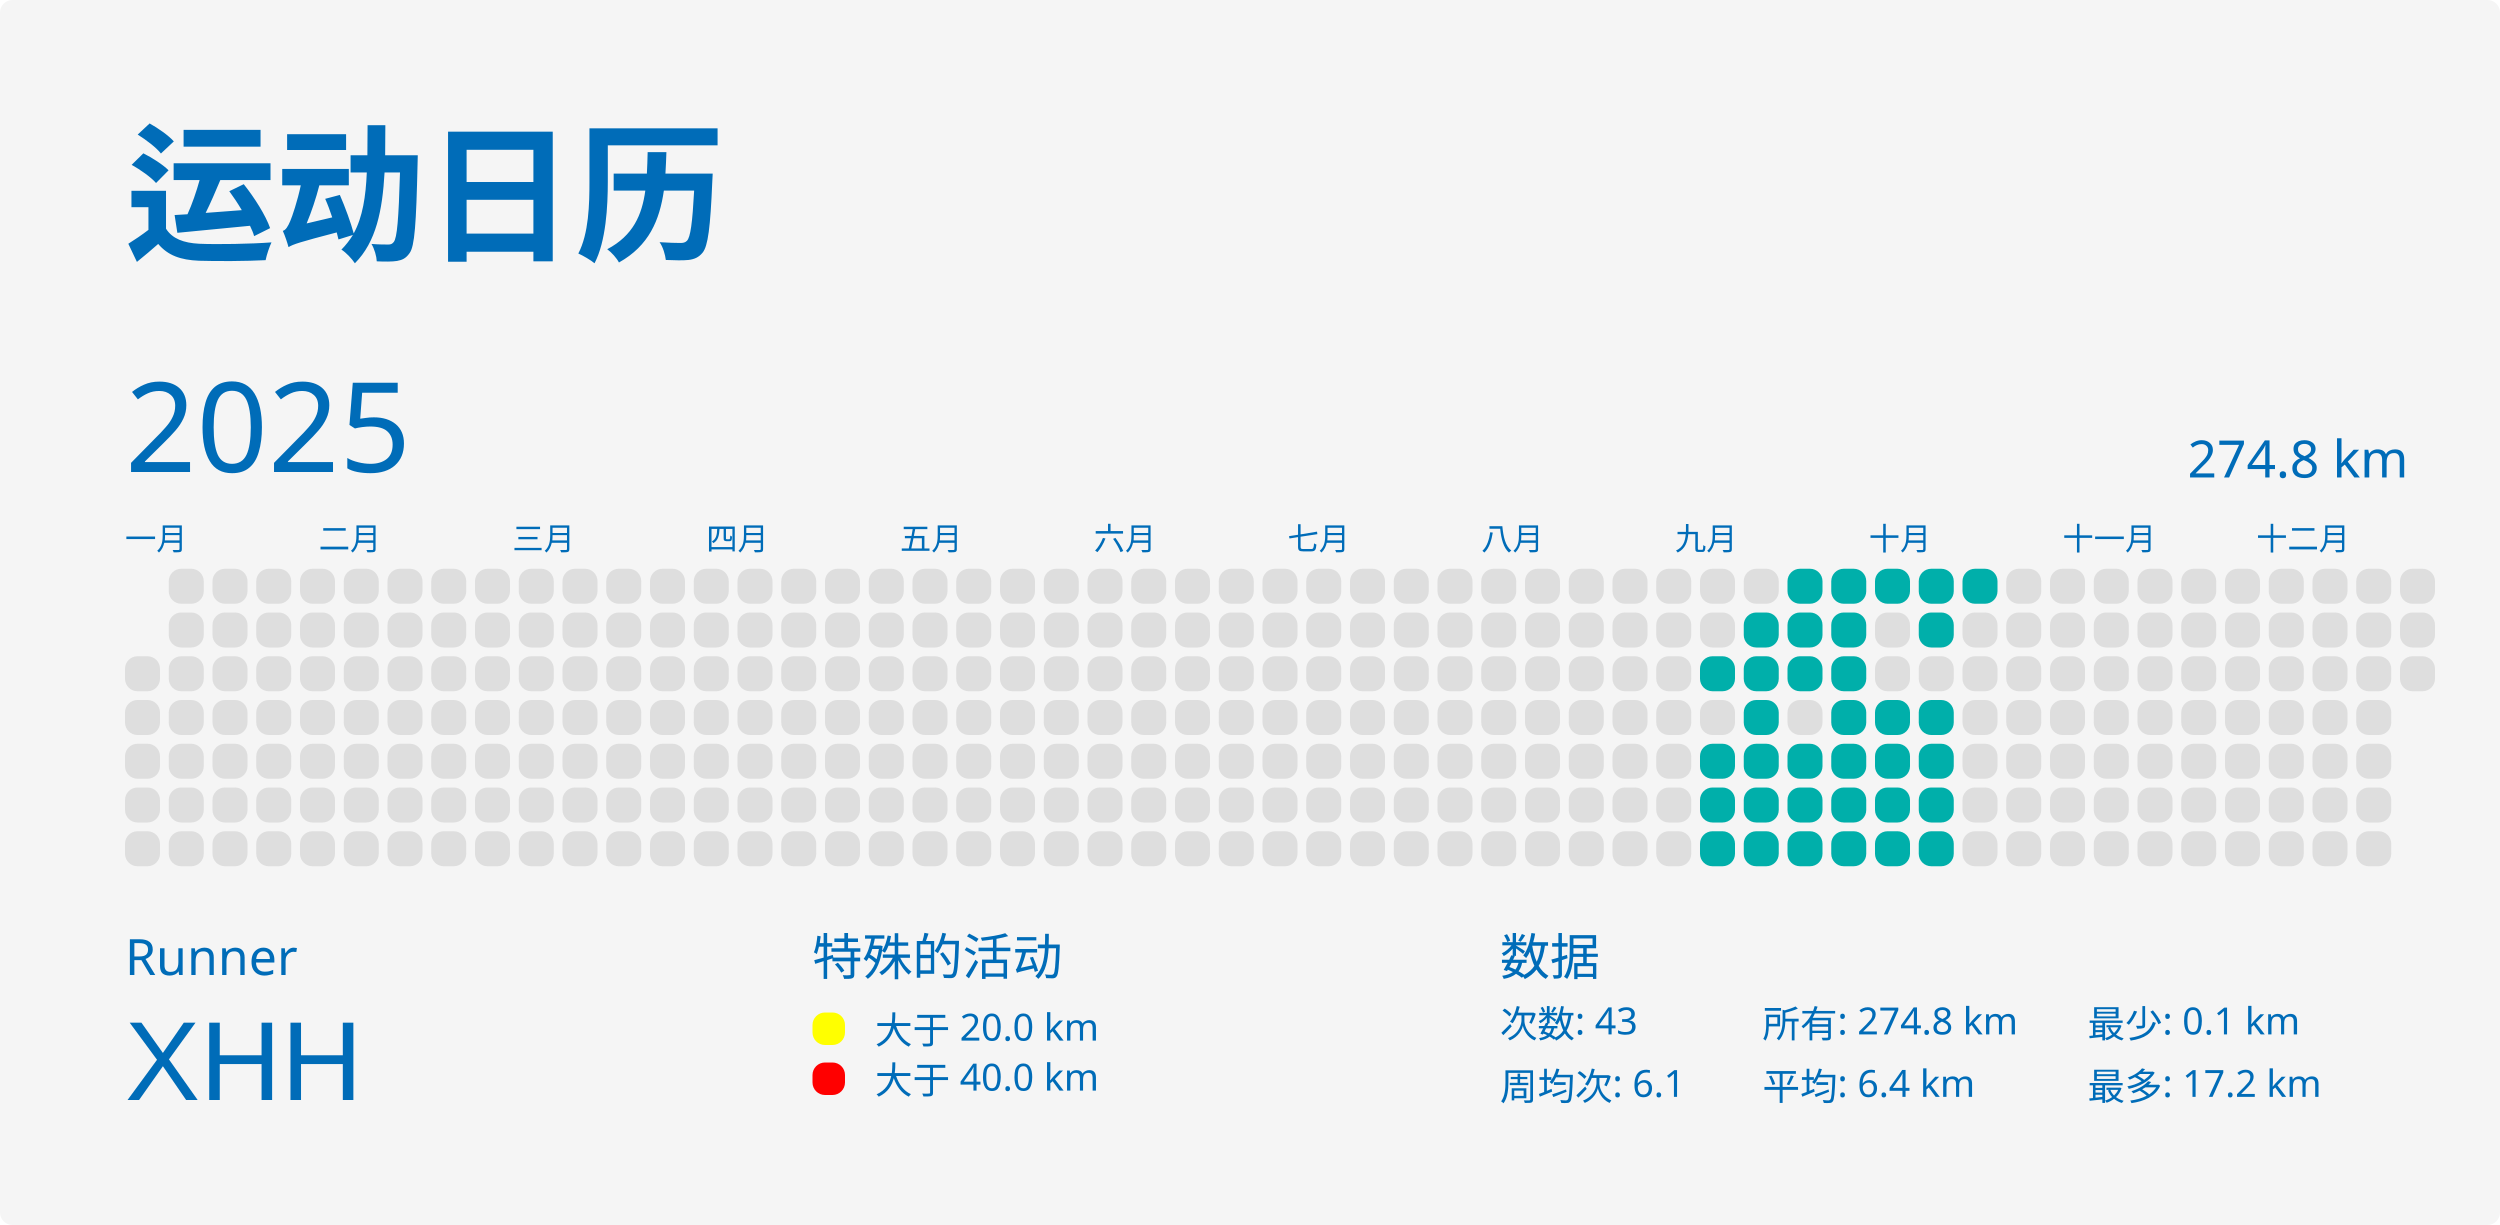
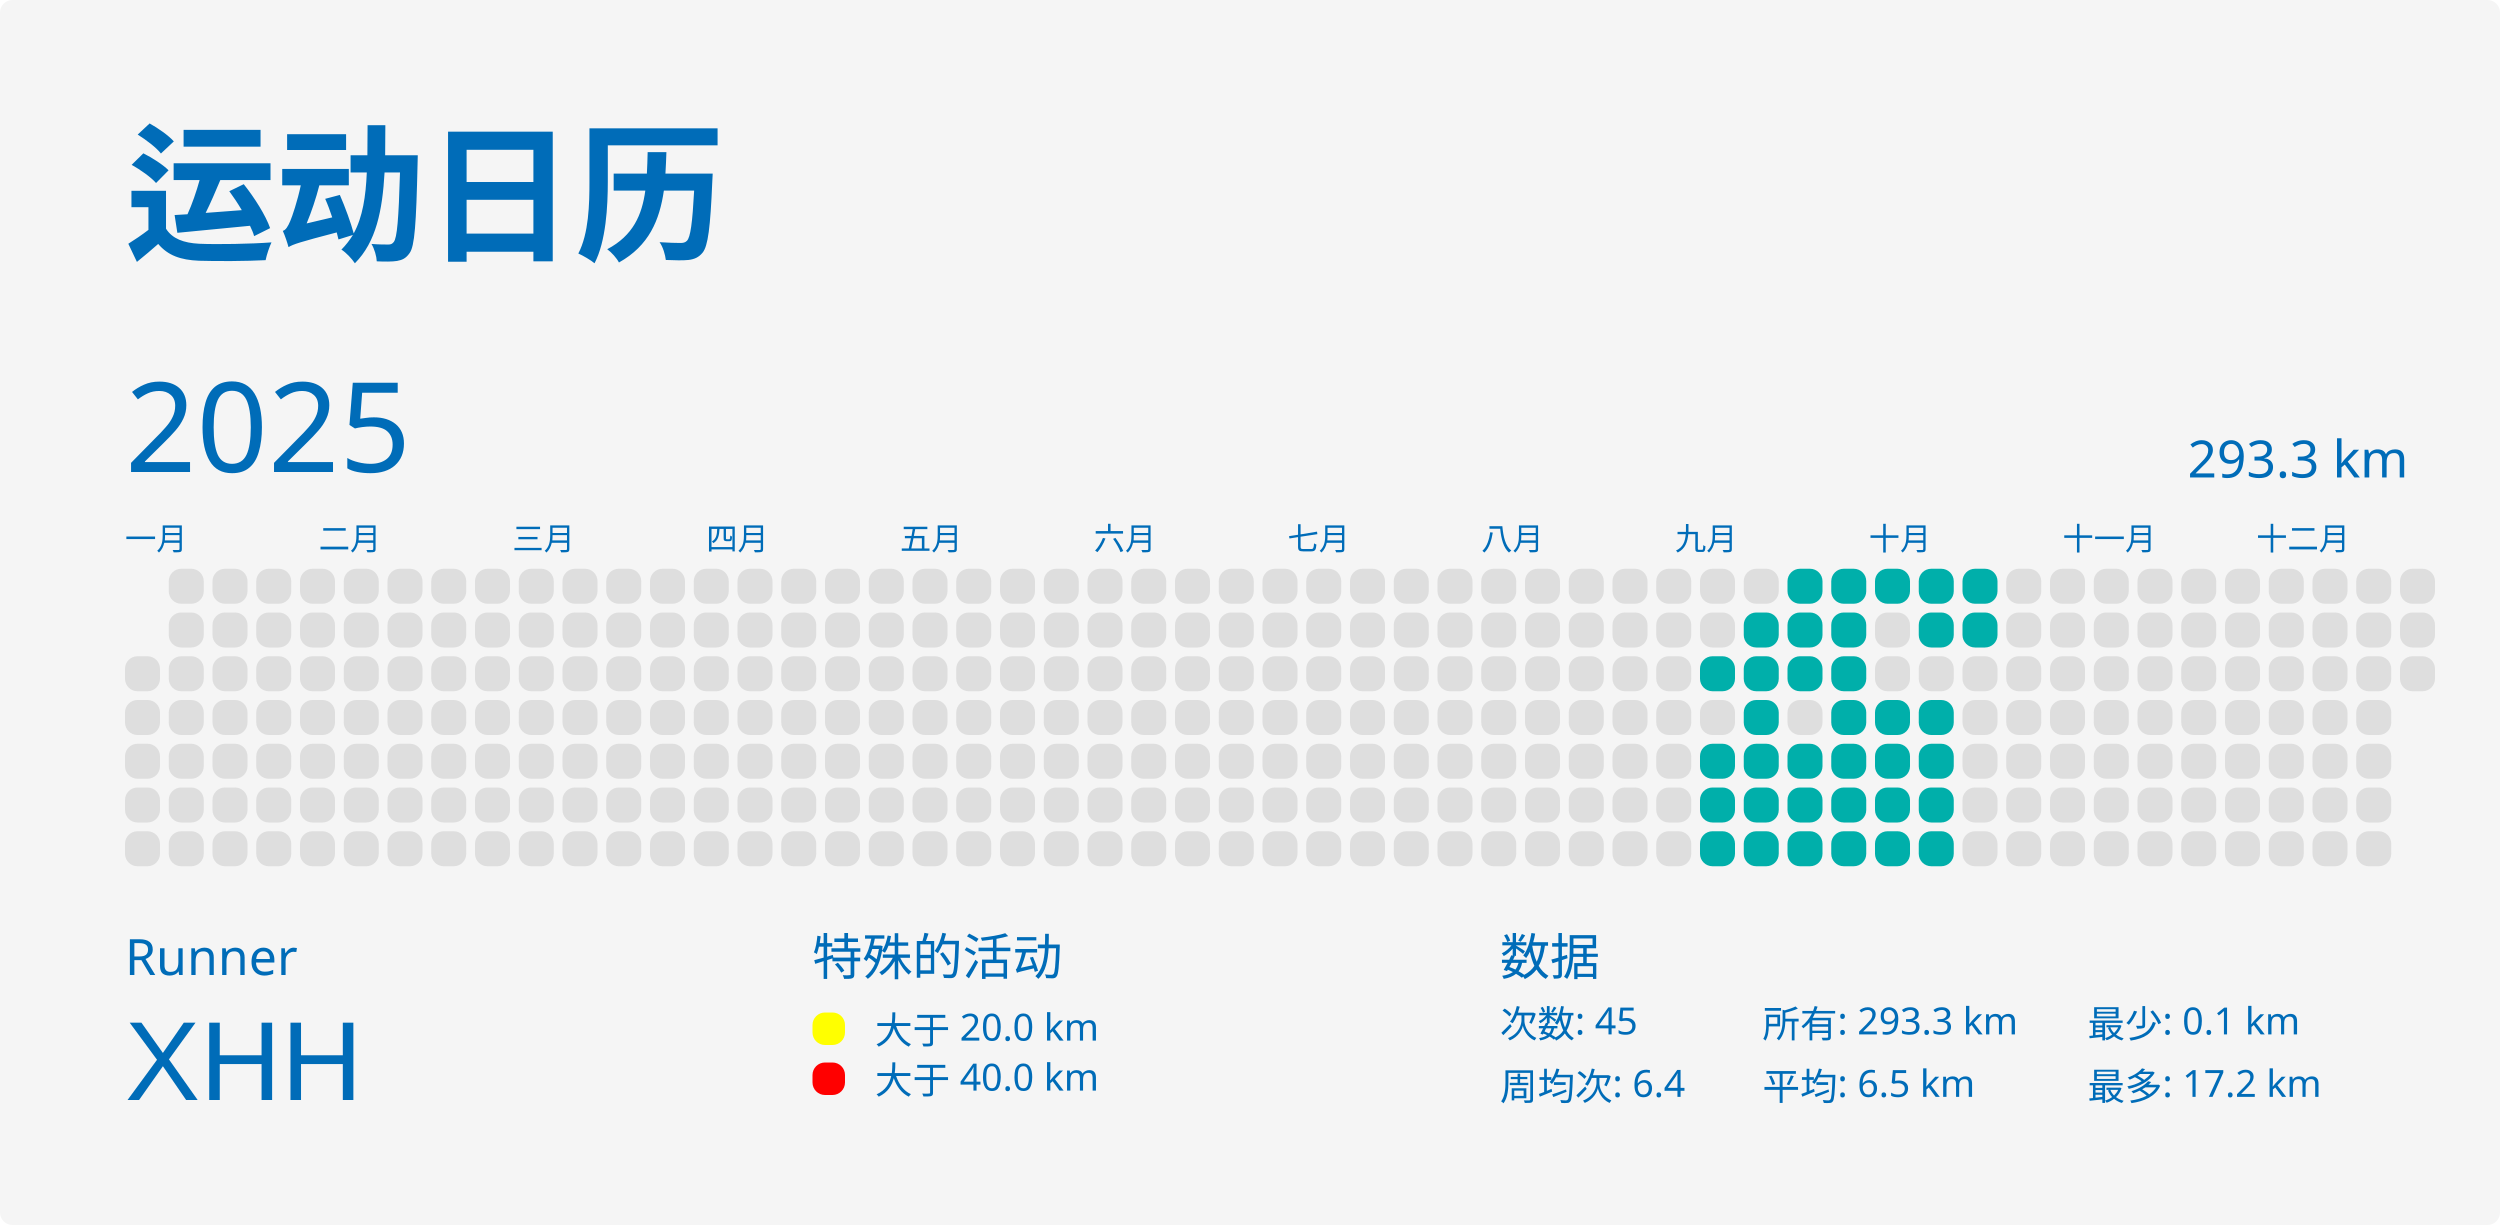
<svg xmlns="http://www.w3.org/2000/svg" baseProfile="full" height="98mm" version="1.1" viewBox="0,0,200,98" width="200mm">
  <defs />
  <rect fill="#f5f5f5" height="98" rx="1" ry="1" width="200" x="0" y="0" />
  <text fill="#006cb8" style="font-size:12px; font-family:MGI-Regular; font-weight:bold;" x="10" y="20">运动日历</text>
  <text fill="#006cb8" style="font-size:4px; font-family:MGI-Regular" x="10" y="78">Runner</text>
  <text fill="#006cb8" style="font-size:9px; font-family:Arial" x="10" y="88">XHH</text>
  <text fill="#006cb8" style="font-size:4px; font-family:MGI-Regular" x="65" y="78">特殊的活动</text>
  <rect fill="yellow" height="2.6" rx="1" ry="1" width="2.6" x="65" y="81" />
  <text fill="#006cb8" style="font-size:3px; font-family:MGI-Regular" x="70" y="83.5">大于 20.0 km</text>
  <rect fill="red" height="2.6" rx="1" ry="1" width="2.6" x="65" y="85" />
  <text fill="#006cb8" style="font-size:3px; font-family:MGI-Regular" x="70" y="87.5">大于 40.0 km</text>
  <text fill="#006cb8" style="font-size:4px; font-family:MGI-Regular" x="120" y="78">数据</text>
-   <text fill="#006cb8" style="font-size:3px; font-family:MGI-Regular" x="120" y="83">次数: 43</text>
-   <text fill="#006cb8" style="font-size:3px; font-family:MGI-Regular" x="120" y="88">周均次: 6.1</text>
-   <text fill="#006cb8" style="font-size:3px; font-family:MGI-Regular" x="141" y="83">所有: 274.8 km</text>
-   <text fill="#006cb8" style="font-size:3px; font-family:MGI-Regular" x="141" y="88">平均: 6.4 km</text>
+   <text fill="#006cb8" style="font-size:3px; font-family:MGI-Regular" x="120" y="83">次数: 45</text>
+   <text fill="#006cb8" style="font-size:3px; font-family:MGI-Regular" x="120" y="88">周均次: 6.4</text>
+   <text fill="#006cb8" style="font-size:3px; font-family:MGI-Regular" x="141" y="83">所有: 293.3 km</text>
+   <text fill="#006cb8" style="font-size:3px; font-family:MGI-Regular" x="141" y="88">平均: 6.5 km</text>
  <text fill="#006cb8" style="font-size:3px; font-family:MGI-Regular" x="167" y="83">最少: 0.1 km</text>
  <text fill="#006cb8" style="font-size:3px; font-family:MGI-Regular" x="167" y="88">最多: 17.2 km</text>
  <text dominant-baseline="hanging" fill="#006cb8" style="font-size:10.0px; font-family:MGI-Regular;" x="10" y="30">2025</text>
-   <text dominant-baseline="hanging" fill="#006cb8" style="font-size:4.125px; font-family:MGI-Regular;" x="175" y="35">274.8 km</text>
+   <text dominant-baseline="hanging" fill="#006cb8" style="font-size:4.125px; font-family:MGI-Regular;" x="175" y="35">293.3 km</text>
  <text fill="#006cb8" style="font-size:2.5px; font-family:MGI-Regular" x="10.0" y="44">一月</text>
  <text fill="#006cb8" style="font-size:2.5px; font-family:MGI-Regular" x="25.5" y="44">二月</text>
  <text fill="#006cb8" style="font-size:2.5px; font-family:MGI-Regular" x="41.0" y="44">三月</text>
  <text fill="#006cb8" style="font-size:2.5px; font-family:MGI-Regular" x="56.5" y="44">四月</text>
  <text fill="#006cb8" style="font-size:2.5px; font-family:MGI-Regular" x="72.0" y="44">五月</text>
  <text fill="#006cb8" style="font-size:2.5px; font-family:MGI-Regular" x="87.5" y="44">六月</text>
  <text fill="#006cb8" style="font-size:2.5px; font-family:MGI-Regular" x="103.0" y="44">七月</text>
  <text fill="#006cb8" style="font-size:2.5px; font-family:MGI-Regular" x="118.5" y="44">八月</text>
  <text fill="#006cb8" style="font-size:2.5px; font-family:MGI-Regular" x="134.0" y="44">九月</text>
  <text fill="#006cb8" style="font-size:2.5px; font-family:MGI-Regular" x="149.5" y="44">十月</text>
  <text fill="#006cb8" style="font-size:2.5px; font-family:MGI-Regular" x="165.0" y="44">十一月</text>
  <text fill="#006cb8" style="font-size:2.5px; font-family:MGI-Regular" x="180.5" y="44">十二月</text>
  <rect fill="#dedede" height="2.8" rx="1" ry="1" width="2.8" x="10.0" y="52.5" />
  <rect fill="#dedede" height="2.8" rx="1" ry="1" width="2.8" x="10.0" y="56.0" />
  <rect fill="#dedede" height="2.8" rx="1" ry="1" width="2.8" x="10.0" y="59.5" />
  <rect fill="#dedede" height="2.8" rx="1" ry="1" width="2.8" x="10.0" y="63.0" />
  <rect fill="#dedede" height="2.8" rx="1" ry="1" width="2.8" x="10.0" y="66.5" />
  <rect fill="#dedede" height="2.8" rx="1" ry="1" width="2.8" x="13.5" y="45.5" />
  <rect fill="#dedede" height="2.8" rx="1" ry="1" width="2.8" x="13.5" y="49.0" />
  <rect fill="#dedede" height="2.8" rx="1" ry="1" width="2.8" x="13.5" y="52.5" />
  <rect fill="#dedede" height="2.8" rx="1" ry="1" width="2.8" x="13.5" y="56.0" />
  <rect fill="#dedede" height="2.8" rx="1" ry="1" width="2.8" x="13.5" y="59.5" />
  <rect fill="#dedede" height="2.8" rx="1" ry="1" width="2.8" x="13.5" y="63.0" />
  <rect fill="#dedede" height="2.8" rx="1" ry="1" width="2.8" x="13.5" y="66.5" />
  <rect fill="#dedede" height="2.8" rx="1" ry="1" width="2.8" x="17.0" y="45.5" />
  <rect fill="#dedede" height="2.8" rx="1" ry="1" width="2.8" x="17.0" y="49.0" />
  <rect fill="#dedede" height="2.8" rx="1" ry="1" width="2.8" x="17.0" y="52.5" />
  <rect fill="#dedede" height="2.8" rx="1" ry="1" width="2.8" x="17.0" y="56.0" />
  <rect fill="#dedede" height="2.8" rx="1" ry="1" width="2.8" x="17.0" y="59.5" />
  <rect fill="#dedede" height="2.8" rx="1" ry="1" width="2.8" x="17.0" y="63.0" />
  <rect fill="#dedede" height="2.8" rx="1" ry="1" width="2.8" x="17.0" y="66.5" />
  <rect fill="#dedede" height="2.8" rx="1" ry="1" width="2.8" x="20.5" y="45.5" />
  <rect fill="#dedede" height="2.8" rx="1" ry="1" width="2.8" x="20.5" y="49.0" />
  <rect fill="#dedede" height="2.8" rx="1" ry="1" width="2.8" x="20.5" y="52.5" />
  <rect fill="#dedede" height="2.8" rx="1" ry="1" width="2.8" x="20.5" y="56.0" />
  <rect fill="#dedede" height="2.8" rx="1" ry="1" width="2.8" x="20.5" y="59.5" />
  <rect fill="#dedede" height="2.8" rx="1" ry="1" width="2.8" x="20.5" y="63.0" />
  <rect fill="#dedede" height="2.8" rx="1" ry="1" width="2.8" x="20.5" y="66.5" />
  <rect fill="#dedede" height="2.8" rx="1" ry="1" width="2.8" x="24.0" y="45.5" />
  <rect fill="#dedede" height="2.8" rx="1" ry="1" width="2.8" x="24.0" y="49.0" />
  <rect fill="#dedede" height="2.8" rx="1" ry="1" width="2.8" x="24.0" y="52.5" />
  <rect fill="#dedede" height="2.8" rx="1" ry="1" width="2.8" x="24.0" y="56.0" />
  <rect fill="#dedede" height="2.8" rx="1" ry="1" width="2.8" x="24.0" y="59.5" />
  <rect fill="#dedede" height="2.8" rx="1" ry="1" width="2.8" x="24.0" y="63.0" />
  <rect fill="#dedede" height="2.8" rx="1" ry="1" width="2.8" x="24.0" y="66.5" />
  <rect fill="#dedede" height="2.8" rx="1" ry="1" width="2.8" x="27.5" y="45.5" />
  <rect fill="#dedede" height="2.8" rx="1" ry="1" width="2.8" x="27.5" y="49.0" />
  <rect fill="#dedede" height="2.8" rx="1" ry="1" width="2.8" x="27.5" y="52.5" />
  <rect fill="#dedede" height="2.8" rx="1" ry="1" width="2.8" x="27.5" y="56.0" />
  <rect fill="#dedede" height="2.8" rx="1" ry="1" width="2.8" x="27.5" y="59.5" />
  <rect fill="#dedede" height="2.8" rx="1" ry="1" width="2.8" x="27.5" y="63.0" />
  <rect fill="#dedede" height="2.8" rx="1" ry="1" width="2.8" x="27.5" y="66.5" />
  <rect fill="#dedede" height="2.8" rx="1" ry="1" width="2.8" x="31.0" y="45.5" />
  <rect fill="#dedede" height="2.8" rx="1" ry="1" width="2.8" x="31.0" y="49.0" />
  <rect fill="#dedede" height="2.8" rx="1" ry="1" width="2.8" x="31.0" y="52.5" />
  <rect fill="#dedede" height="2.8" rx="1" ry="1" width="2.8" x="31.0" y="56.0" />
  <rect fill="#dedede" height="2.8" rx="1" ry="1" width="2.8" x="31.0" y="59.5" />
  <rect fill="#dedede" height="2.8" rx="1" ry="1" width="2.8" x="31.0" y="63.0" />
  <rect fill="#dedede" height="2.8" rx="1" ry="1" width="2.8" x="31.0" y="66.5" />
  <rect fill="#dedede" height="2.8" rx="1" ry="1" width="2.8" x="34.5" y="45.5" />
  <rect fill="#dedede" height="2.8" rx="1" ry="1" width="2.8" x="34.5" y="49.0" />
  <rect fill="#dedede" height="2.8" rx="1" ry="1" width="2.8" x="34.5" y="52.5" />
  <rect fill="#dedede" height="2.8" rx="1" ry="1" width="2.8" x="34.5" y="56.0" />
  <rect fill="#dedede" height="2.8" rx="1" ry="1" width="2.8" x="34.5" y="59.5" />
  <rect fill="#dedede" height="2.8" rx="1" ry="1" width="2.8" x="34.5" y="63.0" />
  <rect fill="#dedede" height="2.8" rx="1" ry="1" width="2.8" x="34.5" y="66.5" />
  <rect fill="#dedede" height="2.8" rx="1" ry="1" width="2.8" x="38.0" y="45.5" />
  <rect fill="#dedede" height="2.8" rx="1" ry="1" width="2.8" x="38.0" y="49.0" />
  <rect fill="#dedede" height="2.8" rx="1" ry="1" width="2.8" x="38.0" y="52.5" />
  <rect fill="#dedede" height="2.8" rx="1" ry="1" width="2.8" x="38.0" y="56.0" />
  <rect fill="#dedede" height="2.8" rx="1" ry="1" width="2.8" x="38.0" y="59.5" />
  <rect fill="#dedede" height="2.8" rx="1" ry="1" width="2.8" x="38.0" y="63.0" />
  <rect fill="#dedede" height="2.8" rx="1" ry="1" width="2.8" x="38.0" y="66.5" />
  <rect fill="#dedede" height="2.8" rx="1" ry="1" width="2.8" x="41.5" y="45.5" />
  <rect fill="#dedede" height="2.8" rx="1" ry="1" width="2.8" x="41.5" y="49.0" />
  <rect fill="#dedede" height="2.8" rx="1" ry="1" width="2.8" x="41.5" y="52.5" />
  <rect fill="#dedede" height="2.8" rx="1" ry="1" width="2.8" x="41.5" y="56.0" />
  <rect fill="#dedede" height="2.8" rx="1" ry="1" width="2.8" x="41.5" y="59.5" />
  <rect fill="#dedede" height="2.8" rx="1" ry="1" width="2.8" x="41.5" y="63.0" />
  <rect fill="#dedede" height="2.8" rx="1" ry="1" width="2.8" x="41.5" y="66.5" />
  <rect fill="#dedede" height="2.8" rx="1" ry="1" width="2.8" x="45.0" y="45.5" />
  <rect fill="#dedede" height="2.8" rx="1" ry="1" width="2.8" x="45.0" y="49.0" />
  <rect fill="#dedede" height="2.8" rx="1" ry="1" width="2.8" x="45.0" y="52.5" />
  <rect fill="#dedede" height="2.8" rx="1" ry="1" width="2.8" x="45.0" y="56.0" />
  <rect fill="#dedede" height="2.8" rx="1" ry="1" width="2.8" x="45.0" y="59.5" />
  <rect fill="#dedede" height="2.8" rx="1" ry="1" width="2.8" x="45.0" y="63.0" />
  <rect fill="#dedede" height="2.8" rx="1" ry="1" width="2.8" x="45.0" y="66.5" />
  <rect fill="#dedede" height="2.8" rx="1" ry="1" width="2.8" x="48.5" y="45.5" />
  <rect fill="#dedede" height="2.8" rx="1" ry="1" width="2.8" x="48.5" y="49.0" />
  <rect fill="#dedede" height="2.8" rx="1" ry="1" width="2.8" x="48.5" y="52.5" />
  <rect fill="#dedede" height="2.8" rx="1" ry="1" width="2.8" x="48.5" y="56.0" />
  <rect fill="#dedede" height="2.8" rx="1" ry="1" width="2.8" x="48.5" y="59.5" />
  <rect fill="#dedede" height="2.8" rx="1" ry="1" width="2.8" x="48.5" y="63.0" />
  <rect fill="#dedede" height="2.8" rx="1" ry="1" width="2.8" x="48.5" y="66.5" />
  <rect fill="#dedede" height="2.8" rx="1" ry="1" width="2.8" x="52.0" y="45.5" />
  <rect fill="#dedede" height="2.8" rx="1" ry="1" width="2.8" x="52.0" y="49.0" />
  <rect fill="#dedede" height="2.8" rx="1" ry="1" width="2.8" x="52.0" y="52.5" />
  <rect fill="#dedede" height="2.8" rx="1" ry="1" width="2.8" x="52.0" y="56.0" />
  <rect fill="#dedede" height="2.8" rx="1" ry="1" width="2.8" x="52.0" y="59.5" />
  <rect fill="#dedede" height="2.8" rx="1" ry="1" width="2.8" x="52.0" y="63.0" />
  <rect fill="#dedede" height="2.8" rx="1" ry="1" width="2.8" x="52.0" y="66.5" />
  <rect fill="#dedede" height="2.8" rx="1" ry="1" width="2.8" x="55.5" y="45.5" />
  <rect fill="#dedede" height="2.8" rx="1" ry="1" width="2.8" x="55.5" y="49.0" />
  <rect fill="#dedede" height="2.8" rx="1" ry="1" width="2.8" x="55.5" y="52.5" />
  <rect fill="#dedede" height="2.8" rx="1" ry="1" width="2.8" x="55.5" y="56.0" />
  <rect fill="#dedede" height="2.8" rx="1" ry="1" width="2.8" x="55.5" y="59.5" />
  <rect fill="#dedede" height="2.8" rx="1" ry="1" width="2.8" x="55.5" y="63.0" />
  <rect fill="#dedede" height="2.8" rx="1" ry="1" width="2.8" x="55.5" y="66.5" />
  <rect fill="#dedede" height="2.8" rx="1" ry="1" width="2.8" x="59.0" y="45.5" />
  <rect fill="#dedede" height="2.8" rx="1" ry="1" width="2.8" x="59.0" y="49.0" />
  <rect fill="#dedede" height="2.8" rx="1" ry="1" width="2.8" x="59.0" y="52.5" />
  <rect fill="#dedede" height="2.8" rx="1" ry="1" width="2.8" x="59.0" y="56.0" />
  <rect fill="#dedede" height="2.8" rx="1" ry="1" width="2.8" x="59.0" y="59.5" />
  <rect fill="#dedede" height="2.8" rx="1" ry="1" width="2.8" x="59.0" y="63.0" />
  <rect fill="#dedede" height="2.8" rx="1" ry="1" width="2.8" x="59.0" y="66.5" />
  <rect fill="#dedede" height="2.8" rx="1" ry="1" width="2.8" x="62.5" y="45.5" />
  <rect fill="#dedede" height="2.8" rx="1" ry="1" width="2.8" x="62.5" y="49.0" />
  <rect fill="#dedede" height="2.8" rx="1" ry="1" width="2.8" x="62.5" y="52.5" />
  <rect fill="#dedede" height="2.8" rx="1" ry="1" width="2.8" x="62.5" y="56.0" />
  <rect fill="#dedede" height="2.8" rx="1" ry="1" width="2.8" x="62.5" y="59.5" />
  <rect fill="#dedede" height="2.8" rx="1" ry="1" width="2.8" x="62.5" y="63.0" />
  <rect fill="#dedede" height="2.8" rx="1" ry="1" width="2.8" x="62.5" y="66.5" />
  <rect fill="#dedede" height="2.8" rx="1" ry="1" width="2.8" x="66.0" y="45.5" />
  <rect fill="#dedede" height="2.8" rx="1" ry="1" width="2.8" x="66.0" y="49.0" />
  <rect fill="#dedede" height="2.8" rx="1" ry="1" width="2.8" x="66.0" y="52.5" />
  <rect fill="#dedede" height="2.8" rx="1" ry="1" width="2.8" x="66.0" y="56.0" />
  <rect fill="#dedede" height="2.8" rx="1" ry="1" width="2.8" x="66.0" y="59.5" />
  <rect fill="#dedede" height="2.8" rx="1" ry="1" width="2.8" x="66.0" y="63.0" />
  <rect fill="#dedede" height="2.8" rx="1" ry="1" width="2.8" x="66.0" y="66.5" />
  <rect fill="#dedede" height="2.8" rx="1" ry="1" width="2.8" x="69.5" y="45.5" />
  <rect fill="#dedede" height="2.8" rx="1" ry="1" width="2.8" x="69.5" y="49.0" />
  <rect fill="#dedede" height="2.8" rx="1" ry="1" width="2.8" x="69.5" y="52.5" />
  <rect fill="#dedede" height="2.8" rx="1" ry="1" width="2.8" x="69.5" y="56.0" />
  <rect fill="#dedede" height="2.8" rx="1" ry="1" width="2.8" x="69.5" y="59.5" />
  <rect fill="#dedede" height="2.8" rx="1" ry="1" width="2.8" x="69.5" y="63.0" />
  <rect fill="#dedede" height="2.8" rx="1" ry="1" width="2.8" x="69.5" y="66.5" />
  <rect fill="#dedede" height="2.8" rx="1" ry="1" width="2.8" x="73.0" y="45.5" />
  <rect fill="#dedede" height="2.8" rx="1" ry="1" width="2.8" x="73.0" y="49.0" />
  <rect fill="#dedede" height="2.8" rx="1" ry="1" width="2.8" x="73.0" y="52.5" />
  <rect fill="#dedede" height="2.8" rx="1" ry="1" width="2.8" x="73.0" y="56.0" />
  <rect fill="#dedede" height="2.8" rx="1" ry="1" width="2.8" x="73.0" y="59.5" />
  <rect fill="#dedede" height="2.8" rx="1" ry="1" width="2.8" x="73.0" y="63.0" />
  <rect fill="#dedede" height="2.8" rx="1" ry="1" width="2.8" x="73.0" y="66.5" />
  <rect fill="#dedede" height="2.8" rx="1" ry="1" width="2.8" x="76.5" y="45.5" />
  <rect fill="#dedede" height="2.8" rx="1" ry="1" width="2.8" x="76.5" y="49.0" />
  <rect fill="#dedede" height="2.8" rx="1" ry="1" width="2.8" x="76.5" y="52.5" />
  <rect fill="#dedede" height="2.8" rx="1" ry="1" width="2.8" x="76.5" y="56.0" />
  <rect fill="#dedede" height="2.8" rx="1" ry="1" width="2.8" x="76.5" y="59.5" />
  <rect fill="#dedede" height="2.8" rx="1" ry="1" width="2.8" x="76.5" y="63.0" />
  <rect fill="#dedede" height="2.8" rx="1" ry="1" width="2.8" x="76.5" y="66.5" />
  <rect fill="#dedede" height="2.8" rx="1" ry="1" width="2.8" x="80.0" y="45.5" />
  <rect fill="#dedede" height="2.8" rx="1" ry="1" width="2.8" x="80.0" y="49.0" />
  <rect fill="#dedede" height="2.8" rx="1" ry="1" width="2.8" x="80.0" y="52.5" />
  <rect fill="#dedede" height="2.8" rx="1" ry="1" width="2.8" x="80.0" y="56.0" />
  <rect fill="#dedede" height="2.8" rx="1" ry="1" width="2.8" x="80.0" y="59.5" />
  <rect fill="#dedede" height="2.8" rx="1" ry="1" width="2.8" x="80.0" y="63.0" />
  <rect fill="#dedede" height="2.8" rx="1" ry="1" width="2.8" x="80.0" y="66.5" />
  <rect fill="#dedede" height="2.8" rx="1" ry="1" width="2.8" x="83.5" y="45.5" />
  <rect fill="#dedede" height="2.8" rx="1" ry="1" width="2.8" x="83.5" y="49.0" />
  <rect fill="#dedede" height="2.8" rx="1" ry="1" width="2.8" x="83.5" y="52.5" />
  <rect fill="#dedede" height="2.8" rx="1" ry="1" width="2.8" x="83.5" y="56.0" />
  <rect fill="#dedede" height="2.8" rx="1" ry="1" width="2.8" x="83.5" y="59.5" />
  <rect fill="#dedede" height="2.8" rx="1" ry="1" width="2.8" x="83.5" y="63.0" />
  <rect fill="#dedede" height="2.8" rx="1" ry="1" width="2.8" x="83.5" y="66.5" />
  <rect fill="#dedede" height="2.8" rx="1" ry="1" width="2.8" x="87.0" y="45.5" />
  <rect fill="#dedede" height="2.8" rx="1" ry="1" width="2.8" x="87.0" y="49.0" />
  <rect fill="#dedede" height="2.8" rx="1" ry="1" width="2.8" x="87.0" y="52.5" />
  <rect fill="#dedede" height="2.8" rx="1" ry="1" width="2.8" x="87.0" y="56.0" />
  <rect fill="#dedede" height="2.8" rx="1" ry="1" width="2.8" x="87.0" y="59.5" />
  <rect fill="#dedede" height="2.8" rx="1" ry="1" width="2.8" x="87.0" y="63.0" />
  <rect fill="#dedede" height="2.8" rx="1" ry="1" width="2.8" x="87.0" y="66.5" />
  <rect fill="#dedede" height="2.8" rx="1" ry="1" width="2.8" x="90.5" y="45.5" />
  <rect fill="#dedede" height="2.8" rx="1" ry="1" width="2.8" x="90.5" y="49.0" />
  <rect fill="#dedede" height="2.8" rx="1" ry="1" width="2.8" x="90.5" y="52.5" />
  <rect fill="#dedede" height="2.8" rx="1" ry="1" width="2.8" x="90.5" y="56.0" />
  <rect fill="#dedede" height="2.8" rx="1" ry="1" width="2.8" x="90.5" y="59.5" />
  <rect fill="#dedede" height="2.8" rx="1" ry="1" width="2.8" x="90.5" y="63.0" />
  <rect fill="#dedede" height="2.8" rx="1" ry="1" width="2.8" x="90.5" y="66.5" />
  <rect fill="#dedede" height="2.8" rx="1" ry="1" width="2.8" x="94.0" y="45.5" />
  <rect fill="#dedede" height="2.8" rx="1" ry="1" width="2.8" x="94.0" y="49.0" />
  <rect fill="#dedede" height="2.8" rx="1" ry="1" width="2.8" x="94.0" y="52.5" />
  <rect fill="#dedede" height="2.8" rx="1" ry="1" width="2.8" x="94.0" y="56.0" />
  <rect fill="#dedede" height="2.8" rx="1" ry="1" width="2.8" x="94.0" y="59.5" />
  <rect fill="#dedede" height="2.8" rx="1" ry="1" width="2.8" x="94.0" y="63.0" />
  <rect fill="#dedede" height="2.8" rx="1" ry="1" width="2.8" x="94.0" y="66.5" />
  <rect fill="#dedede" height="2.8" rx="1" ry="1" width="2.8" x="97.5" y="45.5" />
  <rect fill="#dedede" height="2.8" rx="1" ry="1" width="2.8" x="97.5" y="49.0" />
  <rect fill="#dedede" height="2.8" rx="1" ry="1" width="2.8" x="97.5" y="52.5" />
  <rect fill="#dedede" height="2.8" rx="1" ry="1" width="2.8" x="97.5" y="56.0" />
  <rect fill="#dedede" height="2.8" rx="1" ry="1" width="2.8" x="97.5" y="59.5" />
  <rect fill="#dedede" height="2.8" rx="1" ry="1" width="2.8" x="97.5" y="63.0" />
  <rect fill="#dedede" height="2.8" rx="1" ry="1" width="2.8" x="97.5" y="66.5" />
  <rect fill="#dedede" height="2.8" rx="1" ry="1" width="2.8" x="101.0" y="45.5" />
  <rect fill="#dedede" height="2.8" rx="1" ry="1" width="2.8" x="101.0" y="49.0" />
  <rect fill="#dedede" height="2.8" rx="1" ry="1" width="2.8" x="101.0" y="52.5" />
  <rect fill="#dedede" height="2.8" rx="1" ry="1" width="2.8" x="101.0" y="56.0" />
  <rect fill="#dedede" height="2.8" rx="1" ry="1" width="2.8" x="101.0" y="59.5" />
  <rect fill="#dedede" height="2.8" rx="1" ry="1" width="2.8" x="101.0" y="63.0" />
  <rect fill="#dedede" height="2.8" rx="1" ry="1" width="2.8" x="101.0" y="66.5" />
  <rect fill="#dedede" height="2.8" rx="1" ry="1" width="2.8" x="104.5" y="45.5" />
  <rect fill="#dedede" height="2.8" rx="1" ry="1" width="2.8" x="104.5" y="49.0" />
  <rect fill="#dedede" height="2.8" rx="1" ry="1" width="2.8" x="104.5" y="52.5" />
  <rect fill="#dedede" height="2.8" rx="1" ry="1" width="2.8" x="104.5" y="56.0" />
  <rect fill="#dedede" height="2.8" rx="1" ry="1" width="2.8" x="104.5" y="59.5" />
  <rect fill="#dedede" height="2.8" rx="1" ry="1" width="2.8" x="104.5" y="63.0" />
  <rect fill="#dedede" height="2.8" rx="1" ry="1" width="2.8" x="104.5" y="66.5" />
  <rect fill="#dedede" height="2.8" rx="1" ry="1" width="2.8" x="108.0" y="45.5" />
  <rect fill="#dedede" height="2.8" rx="1" ry="1" width="2.8" x="108.0" y="49.0" />
  <rect fill="#dedede" height="2.8" rx="1" ry="1" width="2.8" x="108.0" y="52.5" />
  <rect fill="#dedede" height="2.8" rx="1" ry="1" width="2.8" x="108.0" y="56.0" />
  <rect fill="#dedede" height="2.8" rx="1" ry="1" width="2.8" x="108.0" y="59.5" />
  <rect fill="#dedede" height="2.8" rx="1" ry="1" width="2.8" x="108.0" y="63.0" />
  <rect fill="#dedede" height="2.8" rx="1" ry="1" width="2.8" x="108.0" y="66.5" />
  <rect fill="#dedede" height="2.8" rx="1" ry="1" width="2.8" x="111.5" y="45.5" />
  <rect fill="#dedede" height="2.8" rx="1" ry="1" width="2.8" x="111.5" y="49.0" />
  <rect fill="#dedede" height="2.8" rx="1" ry="1" width="2.8" x="111.5" y="52.5" />
  <rect fill="#dedede" height="2.8" rx="1" ry="1" width="2.8" x="111.5" y="56.0" />
  <rect fill="#dedede" height="2.8" rx="1" ry="1" width="2.8" x="111.5" y="59.5" />
  <rect fill="#dedede" height="2.8" rx="1" ry="1" width="2.8" x="111.5" y="63.0" />
  <rect fill="#dedede" height="2.8" rx="1" ry="1" width="2.8" x="111.5" y="66.5" />
  <rect fill="#dedede" height="2.8" rx="1" ry="1" width="2.8" x="115.0" y="45.5" />
  <rect fill="#dedede" height="2.8" rx="1" ry="1" width="2.8" x="115.0" y="49.0" />
  <rect fill="#dedede" height="2.8" rx="1" ry="1" width="2.8" x="115.0" y="52.5" />
  <rect fill="#dedede" height="2.8" rx="1" ry="1" width="2.8" x="115.0" y="56.0" />
  <rect fill="#dedede" height="2.8" rx="1" ry="1" width="2.8" x="115.0" y="59.5" />
  <rect fill="#dedede" height="2.8" rx="1" ry="1" width="2.8" x="115.0" y="63.0" />
  <rect fill="#dedede" height="2.8" rx="1" ry="1" width="2.8" x="115.0" y="66.5" />
  <rect fill="#dedede" height="2.8" rx="1" ry="1" width="2.8" x="118.5" y="45.5" />
  <rect fill="#dedede" height="2.8" rx="1" ry="1" width="2.8" x="118.5" y="49.0" />
  <rect fill="#dedede" height="2.8" rx="1" ry="1" width="2.8" x="118.5" y="52.5" />
  <rect fill="#dedede" height="2.8" rx="1" ry="1" width="2.8" x="118.5" y="56.0" />
  <rect fill="#dedede" height="2.8" rx="1" ry="1" width="2.8" x="118.5" y="59.5" />
  <rect fill="#dedede" height="2.8" rx="1" ry="1" width="2.8" x="118.5" y="63.0" />
  <rect fill="#dedede" height="2.8" rx="1" ry="1" width="2.8" x="118.5" y="66.5" />
  <rect fill="#dedede" height="2.8" rx="1" ry="1" width="2.8" x="122.0" y="45.5" />
  <rect fill="#dedede" height="2.8" rx="1" ry="1" width="2.8" x="122.0" y="49.0" />
  <rect fill="#dedede" height="2.8" rx="1" ry="1" width="2.8" x="122.0" y="52.5" />
  <rect fill="#dedede" height="2.8" rx="1" ry="1" width="2.8" x="122.0" y="56.0" />
  <rect fill="#dedede" height="2.8" rx="1" ry="1" width="2.8" x="122.0" y="59.5" />
  <rect fill="#dedede" height="2.8" rx="1" ry="1" width="2.8" x="122.0" y="63.0" />
  <rect fill="#dedede" height="2.8" rx="1" ry="1" width="2.8" x="122.0" y="66.5" />
  <rect fill="#dedede" height="2.8" rx="1" ry="1" width="2.8" x="125.5" y="45.5" />
  <rect fill="#dedede" height="2.8" rx="1" ry="1" width="2.8" x="125.5" y="49.0" />
  <rect fill="#dedede" height="2.8" rx="1" ry="1" width="2.8" x="125.5" y="52.5" />
  <rect fill="#dedede" height="2.8" rx="1" ry="1" width="2.8" x="125.5" y="56.0" />
  <rect fill="#dedede" height="2.8" rx="1" ry="1" width="2.8" x="125.5" y="59.5" />
  <rect fill="#dedede" height="2.8" rx="1" ry="1" width="2.8" x="125.5" y="63.0" />
  <rect fill="#dedede" height="2.8" rx="1" ry="1" width="2.8" x="125.5" y="66.5" />
  <rect fill="#dedede" height="2.8" rx="1" ry="1" width="2.8" x="129.0" y="45.5" />
  <rect fill="#dedede" height="2.8" rx="1" ry="1" width="2.8" x="129.0" y="49.0" />
  <rect fill="#dedede" height="2.8" rx="1" ry="1" width="2.8" x="129.0" y="52.5" />
  <rect fill="#dedede" height="2.8" rx="1" ry="1" width="2.8" x="129.0" y="56.0" />
  <rect fill="#dedede" height="2.8" rx="1" ry="1" width="2.8" x="129.0" y="59.5" />
  <rect fill="#dedede" height="2.8" rx="1" ry="1" width="2.8" x="129.0" y="63.0" />
  <rect fill="#dedede" height="2.8" rx="1" ry="1" width="2.8" x="129.0" y="66.5" />
  <rect fill="#dedede" height="2.8" rx="1" ry="1" width="2.8" x="132.5" y="45.5" />
  <rect fill="#dedede" height="2.8" rx="1" ry="1" width="2.8" x="132.5" y="49.0" />
  <rect fill="#dedede" height="2.8" rx="1" ry="1" width="2.8" x="132.5" y="52.5" />
  <rect fill="#dedede" height="2.8" rx="1" ry="1" width="2.8" x="132.5" y="56.0" />
  <rect fill="#dedede" height="2.8" rx="1" ry="1" width="2.8" x="132.5" y="59.5" />
  <rect fill="#dedede" height="2.8" rx="1" ry="1" width="2.8" x="132.5" y="63.0" />
  <rect fill="#dedede" height="2.8" rx="1" ry="1" width="2.8" x="132.5" y="66.5" />
  <rect fill="#dedede" height="2.8" rx="1" ry="1" width="2.8" x="136.0" y="45.5" />
  <rect fill="#dedede" height="2.8" rx="1" ry="1" width="2.8" x="136.0" y="49.0" />
  <rect fill="#00AFAA" height="2.8" rx="1" ry="1" width="2.8" x="136.0" y="52.5" />
  <rect fill="#dedede" height="2.8" rx="1" ry="1" width="2.8" x="136.0" y="56.0" />
  <rect fill="#00AFAA" height="2.8" rx="1" ry="1" width="2.8" x="136.0" y="59.5" />
  <rect fill="#00AFAA" height="2.8" rx="1" ry="1" width="2.8" x="136.0" y="63.0" />
  <rect fill="#00AFAA" height="2.8" rx="1" ry="1" width="2.8" x="136.0" y="66.5" />
  <rect fill="#dedede" height="2.8" rx="1" ry="1" width="2.8" x="139.5" y="45.5" />
  <rect fill="#00AFAA" height="2.8" rx="1" ry="1" width="2.8" x="139.5" y="49.0" />
  <rect fill="#00AFAA" height="2.8" rx="1" ry="1" width="2.8" x="139.5" y="52.5" />
  <rect fill="#00AFAA" height="2.8" rx="1" ry="1" width="2.8" x="139.5" y="56.0" />
  <rect fill="#00AFAA" height="2.8" rx="1" ry="1" width="2.8" x="139.5" y="59.5" />
  <rect fill="#00AFAA" height="2.8" rx="1" ry="1" width="2.8" x="139.5" y="63.0" />
  <rect fill="#00AFAA" height="2.8" rx="1" ry="1" width="2.8" x="139.5" y="66.5" />
  <rect fill="#00AFAA" height="2.8" rx="1" ry="1" width="2.8" x="143.0" y="45.5" />
  <rect fill="#00AFAA" height="2.8" rx="1" ry="1" width="2.8" x="143.0" y="49.0" />
  <rect fill="#00AFAA" height="2.8" rx="1" ry="1" width="2.8" x="143.0" y="52.5" />
  <rect fill="#dedede" height="2.8" rx="1" ry="1" width="2.8" x="143.0" y="56.0" />
  <rect fill="#00AFAA" height="2.8" rx="1" ry="1" width="2.8" x="143.0" y="59.5" />
  <rect fill="#00AFAA" height="2.8" rx="1" ry="1" width="2.8" x="143.0" y="63.0" />
  <rect fill="#00AFAA" height="2.8" rx="1" ry="1" width="2.8" x="143.0" y="66.5" />
  <rect fill="#00AFAA" height="2.8" rx="1" ry="1" width="2.8" x="146.5" y="45.5" />
  <rect fill="#00AFAA" height="2.8" rx="1" ry="1" width="2.8" x="146.5" y="49.0" />
  <rect fill="#00AFAA" height="2.8" rx="1" ry="1" width="2.8" x="146.5" y="52.5" />
  <rect fill="#00AFAA" height="2.8" rx="1" ry="1" width="2.8" x="146.5" y="56.0" />
  <rect fill="#00AFAA" height="2.8" rx="1" ry="1" width="2.8" x="146.5" y="59.5" />
  <rect fill="#00AFAA" height="2.8" rx="1" ry="1" width="2.8" x="146.5" y="63.0" />
  <rect fill="#00AFAA" height="2.8" rx="1" ry="1" width="2.8" x="146.5" y="66.5" />
  <rect fill="#00AFAA" height="2.8" rx="1" ry="1" width="2.8" x="150.0" y="45.5" />
  <rect fill="#dedede" height="2.8" rx="1" ry="1" width="2.8" x="150.0" y="49.0" />
  <rect fill="#dedede" height="2.8" rx="1" ry="1" width="2.8" x="150.0" y="52.5" />
  <rect fill="#00AFAA" height="2.8" rx="1" ry="1" width="2.8" x="150.0" y="56.0" />
  <rect fill="#00AFAA" height="2.8" rx="1" ry="1" width="2.8" x="150.0" y="59.5" />
  <rect fill="#00AFAA" height="2.8" rx="1" ry="1" width="2.8" x="150.0" y="63.0" />
  <rect fill="#00AFAA" height="2.8" rx="1" ry="1" width="2.8" x="150.0" y="66.5" />
  <rect fill="#00AFAA" height="2.8" rx="1" ry="1" width="2.8" x="153.5" y="45.5" />
  <rect fill="#00AFAA" height="2.8" rx="1" ry="1" width="2.8" x="153.5" y="49.0" />
  <rect fill="#dedede" height="2.8" rx="1" ry="1" width="2.8" x="153.5" y="52.5" />
  <rect fill="#00AFAA" height="2.8" rx="1" ry="1" width="2.8" x="153.5" y="56.0" />
  <rect fill="#00AFAA" height="2.8" rx="1" ry="1" width="2.8" x="153.5" y="59.5" />
  <rect fill="#00AFAA" height="2.8" rx="1" ry="1" width="2.8" x="153.5" y="63.0" />
  <rect fill="#00AFAA" height="2.8" rx="1" ry="1" width="2.8" x="153.5" y="66.5" />
  <rect fill="#00AFAA" height="2.8" rx="1" ry="1" width="2.8" x="157.0" y="45.5" />
-   <rect fill="#dedede" height="2.8" rx="1" ry="1" width="2.8" x="157.0" y="49.0" />
+   <rect fill="#00AFAA" height="2.8" rx="1" ry="1" width="2.8" x="157.0" y="49.0" />
  <rect fill="#dedede" height="2.8" rx="1" ry="1" width="2.8" x="157.0" y="52.5" />
  <rect fill="#dedede" height="2.8" rx="1" ry="1" width="2.8" x="157.0" y="56.0" />
  <rect fill="#dedede" height="2.8" rx="1" ry="1" width="2.8" x="157.0" y="59.5" />
  <rect fill="#dedede" height="2.8" rx="1" ry="1" width="2.8" x="157.0" y="63.0" />
  <rect fill="#dedede" height="2.8" rx="1" ry="1" width="2.8" x="157.0" y="66.5" />
  <rect fill="#dedede" height="2.8" rx="1" ry="1" width="2.8" x="160.5" y="45.5" />
  <rect fill="#dedede" height="2.8" rx="1" ry="1" width="2.8" x="160.5" y="49.0" />
  <rect fill="#dedede" height="2.8" rx="1" ry="1" width="2.8" x="160.5" y="52.5" />
  <rect fill="#dedede" height="2.8" rx="1" ry="1" width="2.8" x="160.5" y="56.0" />
  <rect fill="#dedede" height="2.8" rx="1" ry="1" width="2.8" x="160.5" y="59.5" />
  <rect fill="#dedede" height="2.8" rx="1" ry="1" width="2.8" x="160.5" y="63.0" />
  <rect fill="#dedede" height="2.8" rx="1" ry="1" width="2.8" x="160.5" y="66.5" />
  <rect fill="#dedede" height="2.8" rx="1" ry="1" width="2.8" x="164.0" y="45.5" />
  <rect fill="#dedede" height="2.8" rx="1" ry="1" width="2.8" x="164.0" y="49.0" />
  <rect fill="#dedede" height="2.8" rx="1" ry="1" width="2.8" x="164.0" y="52.5" />
  <rect fill="#dedede" height="2.8" rx="1" ry="1" width="2.8" x="164.0" y="56.0" />
  <rect fill="#dedede" height="2.8" rx="1" ry="1" width="2.8" x="164.0" y="59.5" />
  <rect fill="#dedede" height="2.8" rx="1" ry="1" width="2.8" x="164.0" y="63.0" />
  <rect fill="#dedede" height="2.8" rx="1" ry="1" width="2.8" x="164.0" y="66.5" />
  <rect fill="#dedede" height="2.8" rx="1" ry="1" width="2.8" x="167.5" y="45.5" />
  <rect fill="#dedede" height="2.8" rx="1" ry="1" width="2.8" x="167.5" y="49.0" />
  <rect fill="#dedede" height="2.8" rx="1" ry="1" width="2.8" x="167.5" y="52.5" />
  <rect fill="#dedede" height="2.8" rx="1" ry="1" width="2.8" x="167.5" y="56.0" />
  <rect fill="#dedede" height="2.8" rx="1" ry="1" width="2.8" x="167.5" y="59.5" />
  <rect fill="#dedede" height="2.8" rx="1" ry="1" width="2.8" x="167.5" y="63.0" />
  <rect fill="#dedede" height="2.8" rx="1" ry="1" width="2.8" x="167.5" y="66.5" />
  <rect fill="#dedede" height="2.8" rx="1" ry="1" width="2.8" x="171.0" y="45.5" />
  <rect fill="#dedede" height="2.8" rx="1" ry="1" width="2.8" x="171.0" y="49.0" />
  <rect fill="#dedede" height="2.8" rx="1" ry="1" width="2.8" x="171.0" y="52.5" />
  <rect fill="#dedede" height="2.8" rx="1" ry="1" width="2.8" x="171.0" y="56.0" />
  <rect fill="#dedede" height="2.8" rx="1" ry="1" width="2.8" x="171.0" y="59.5" />
  <rect fill="#dedede" height="2.8" rx="1" ry="1" width="2.8" x="171.0" y="63.0" />
  <rect fill="#dedede" height="2.8" rx="1" ry="1" width="2.8" x="171.0" y="66.5" />
  <rect fill="#dedede" height="2.8" rx="1" ry="1" width="2.8" x="174.5" y="45.5" />
  <rect fill="#dedede" height="2.8" rx="1" ry="1" width="2.8" x="174.5" y="49.0" />
  <rect fill="#dedede" height="2.8" rx="1" ry="1" width="2.8" x="174.5" y="52.5" />
  <rect fill="#dedede" height="2.8" rx="1" ry="1" width="2.8" x="174.5" y="56.0" />
  <rect fill="#dedede" height="2.8" rx="1" ry="1" width="2.8" x="174.5" y="59.5" />
  <rect fill="#dedede" height="2.8" rx="1" ry="1" width="2.8" x="174.5" y="63.0" />
  <rect fill="#dedede" height="2.8" rx="1" ry="1" width="2.8" x="174.5" y="66.5" />
  <rect fill="#dedede" height="2.8" rx="1" ry="1" width="2.8" x="178.0" y="45.5" />
  <rect fill="#dedede" height="2.8" rx="1" ry="1" width="2.8" x="178.0" y="49.0" />
  <rect fill="#dedede" height="2.8" rx="1" ry="1" width="2.8" x="178.0" y="52.5" />
  <rect fill="#dedede" height="2.8" rx="1" ry="1" width="2.8" x="178.0" y="56.0" />
  <rect fill="#dedede" height="2.8" rx="1" ry="1" width="2.8" x="178.0" y="59.5" />
  <rect fill="#dedede" height="2.8" rx="1" ry="1" width="2.8" x="178.0" y="63.0" />
  <rect fill="#dedede" height="2.8" rx="1" ry="1" width="2.8" x="178.0" y="66.5" />
  <rect fill="#dedede" height="2.8" rx="1" ry="1" width="2.8" x="181.5" y="45.5" />
  <rect fill="#dedede" height="2.8" rx="1" ry="1" width="2.8" x="181.5" y="49.0" />
  <rect fill="#dedede" height="2.8" rx="1" ry="1" width="2.8" x="181.5" y="52.5" />
  <rect fill="#dedede" height="2.8" rx="1" ry="1" width="2.8" x="181.5" y="56.0" />
  <rect fill="#dedede" height="2.8" rx="1" ry="1" width="2.8" x="181.5" y="59.5" />
  <rect fill="#dedede" height="2.8" rx="1" ry="1" width="2.8" x="181.5" y="63.0" />
  <rect fill="#dedede" height="2.8" rx="1" ry="1" width="2.8" x="181.5" y="66.5" />
  <rect fill="#dedede" height="2.8" rx="1" ry="1" width="2.8" x="185.0" y="45.5" />
  <rect fill="#dedede" height="2.8" rx="1" ry="1" width="2.8" x="185.0" y="49.0" />
  <rect fill="#dedede" height="2.8" rx="1" ry="1" width="2.8" x="185.0" y="52.5" />
  <rect fill="#dedede" height="2.8" rx="1" ry="1" width="2.8" x="185.0" y="56.0" />
  <rect fill="#dedede" height="2.8" rx="1" ry="1" width="2.8" x="185.0" y="59.5" />
  <rect fill="#dedede" height="2.8" rx="1" ry="1" width="2.8" x="185.0" y="63.0" />
  <rect fill="#dedede" height="2.8" rx="1" ry="1" width="2.8" x="185.0" y="66.5" />
  <rect fill="#dedede" height="2.8" rx="1" ry="1" width="2.8" x="188.5" y="45.5" />
  <rect fill="#dedede" height="2.8" rx="1" ry="1" width="2.8" x="188.5" y="49.0" />
  <rect fill="#dedede" height="2.8" rx="1" ry="1" width="2.8" x="188.5" y="52.5" />
  <rect fill="#dedede" height="2.8" rx="1" ry="1" width="2.8" x="188.5" y="56.0" />
  <rect fill="#dedede" height="2.8" rx="1" ry="1" width="2.8" x="188.5" y="59.5" />
  <rect fill="#dedede" height="2.8" rx="1" ry="1" width="2.8" x="188.5" y="63.0" />
  <rect fill="#dedede" height="2.8" rx="1" ry="1" width="2.8" x="188.5" y="66.5" />
  <rect fill="#dedede" height="2.8" rx="1" ry="1" width="2.8" x="192.0" y="45.5" />
  <rect fill="#dedede" height="2.8" rx="1" ry="1" width="2.8" x="192.0" y="49.0" />
  <rect fill="#dedede" height="2.8" rx="1" ry="1" width="2.8" x="192.0" y="52.5" />
</svg>
